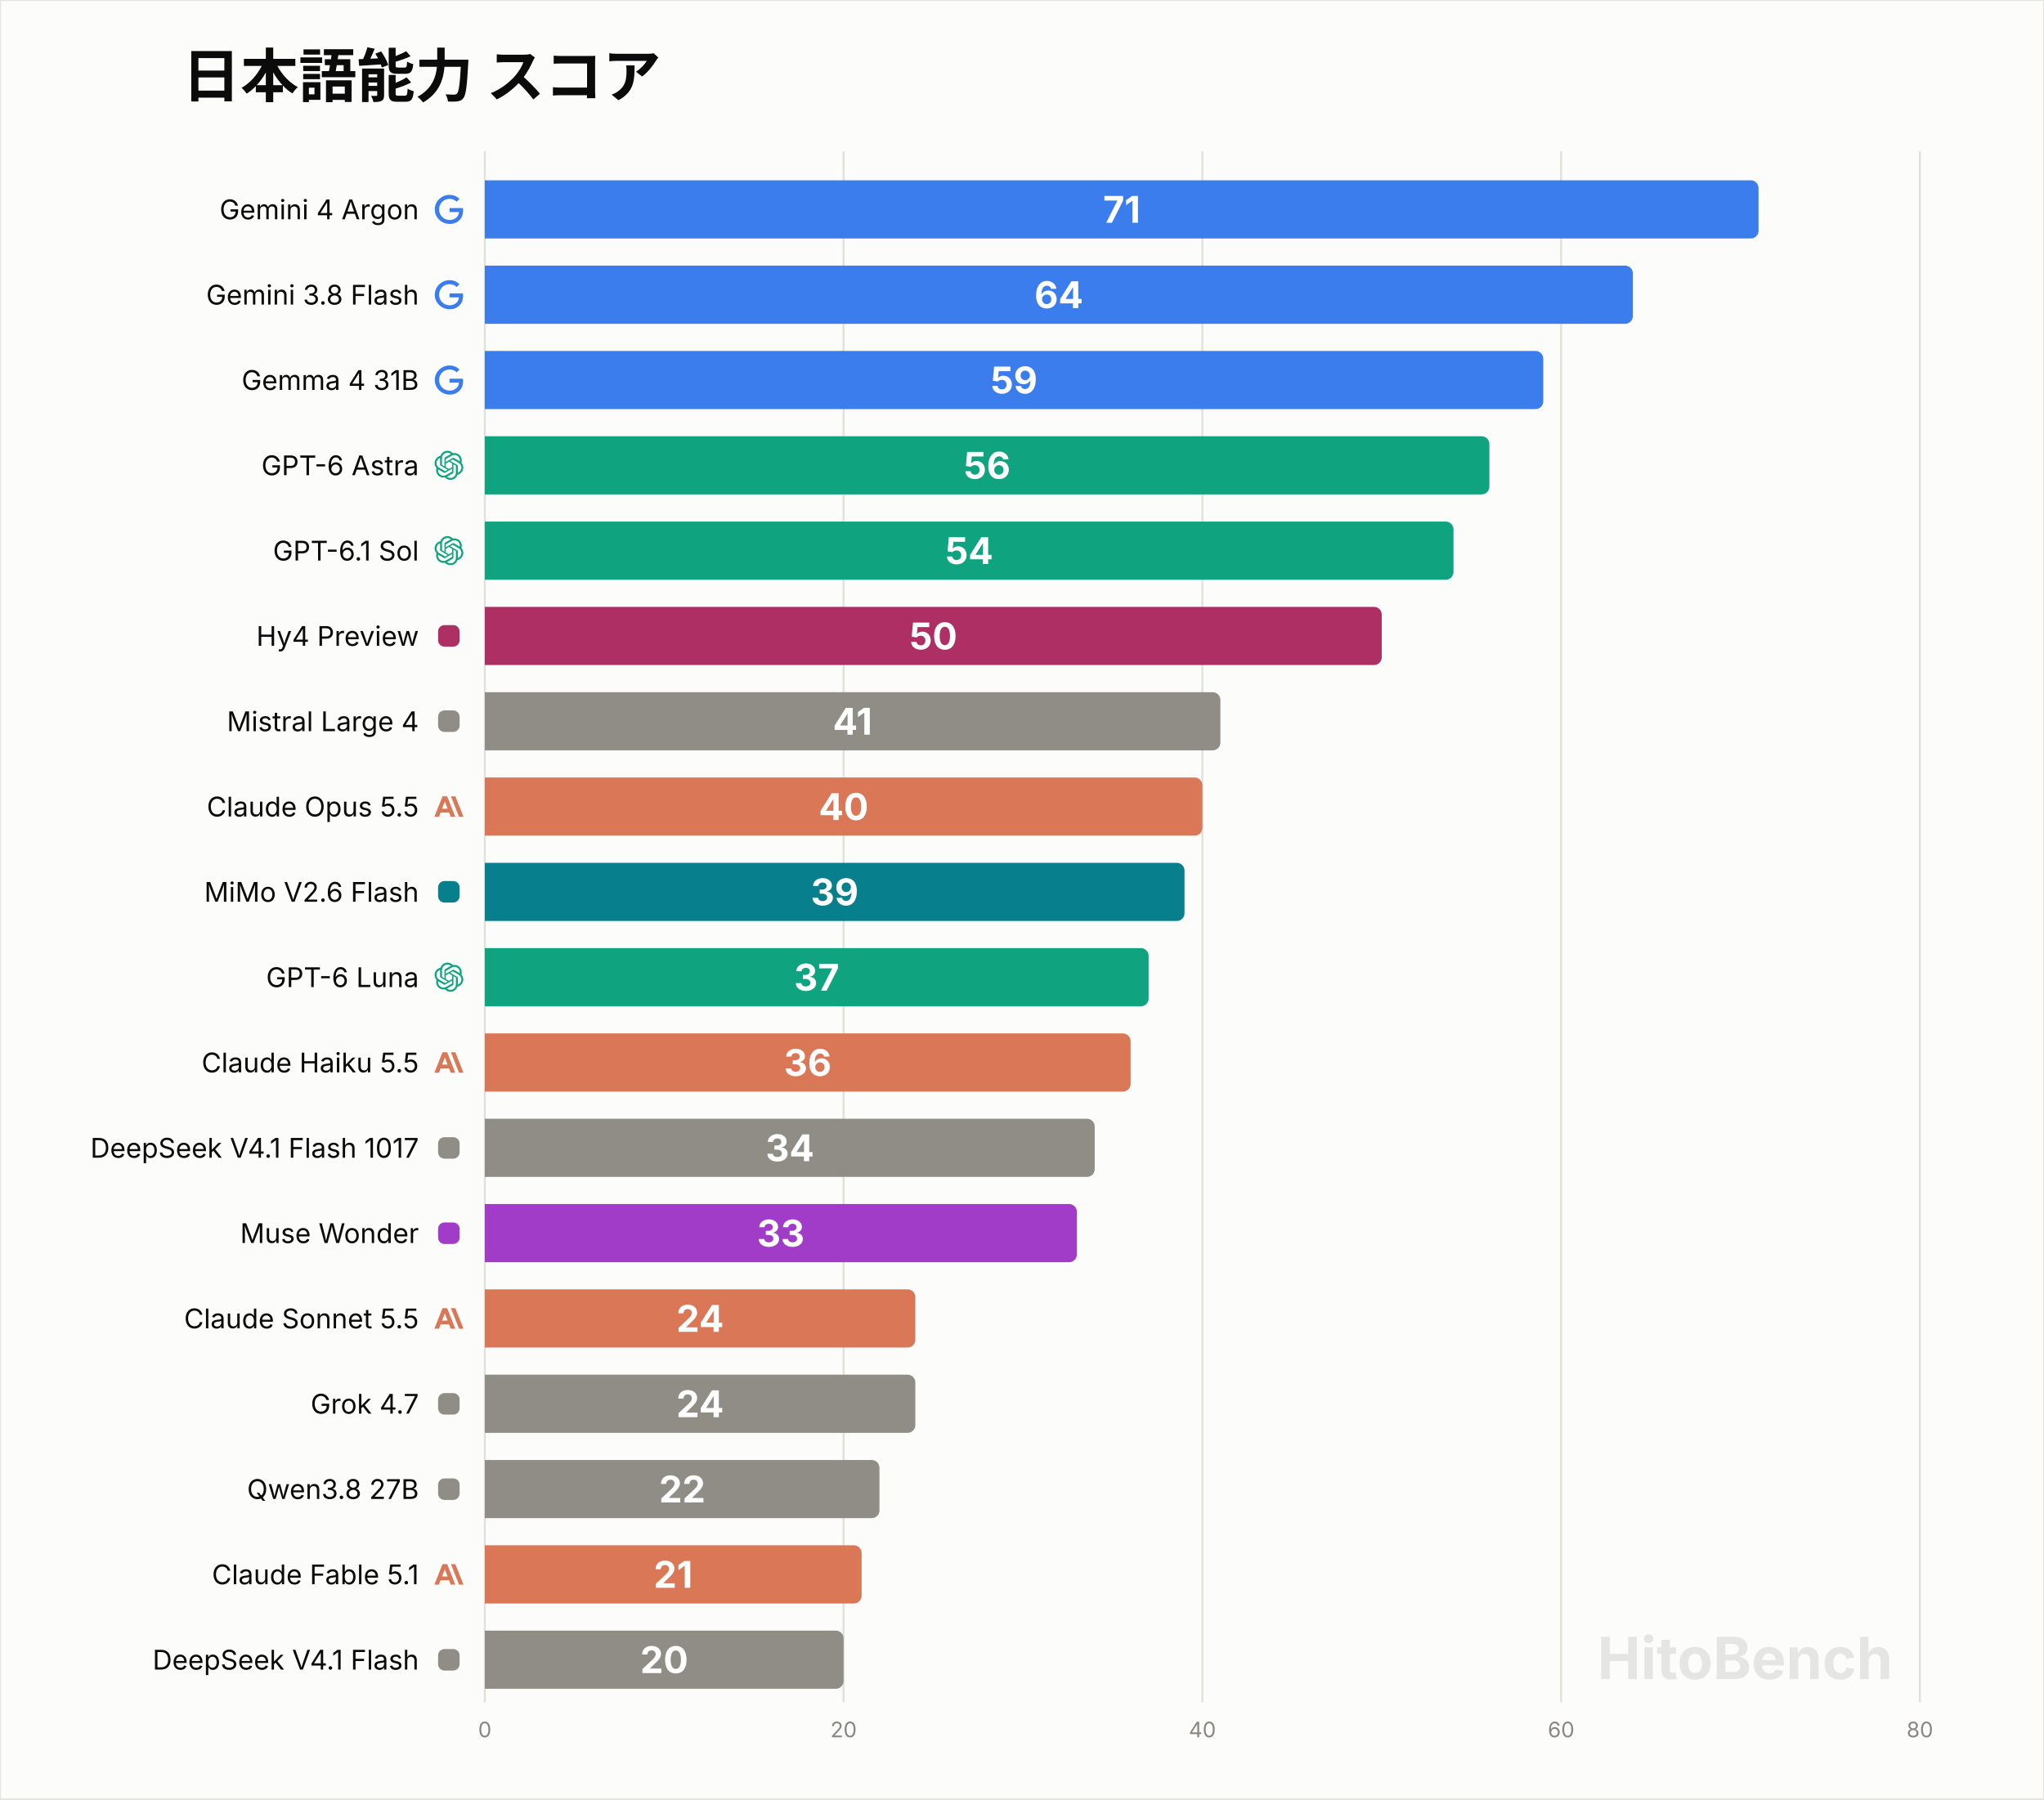
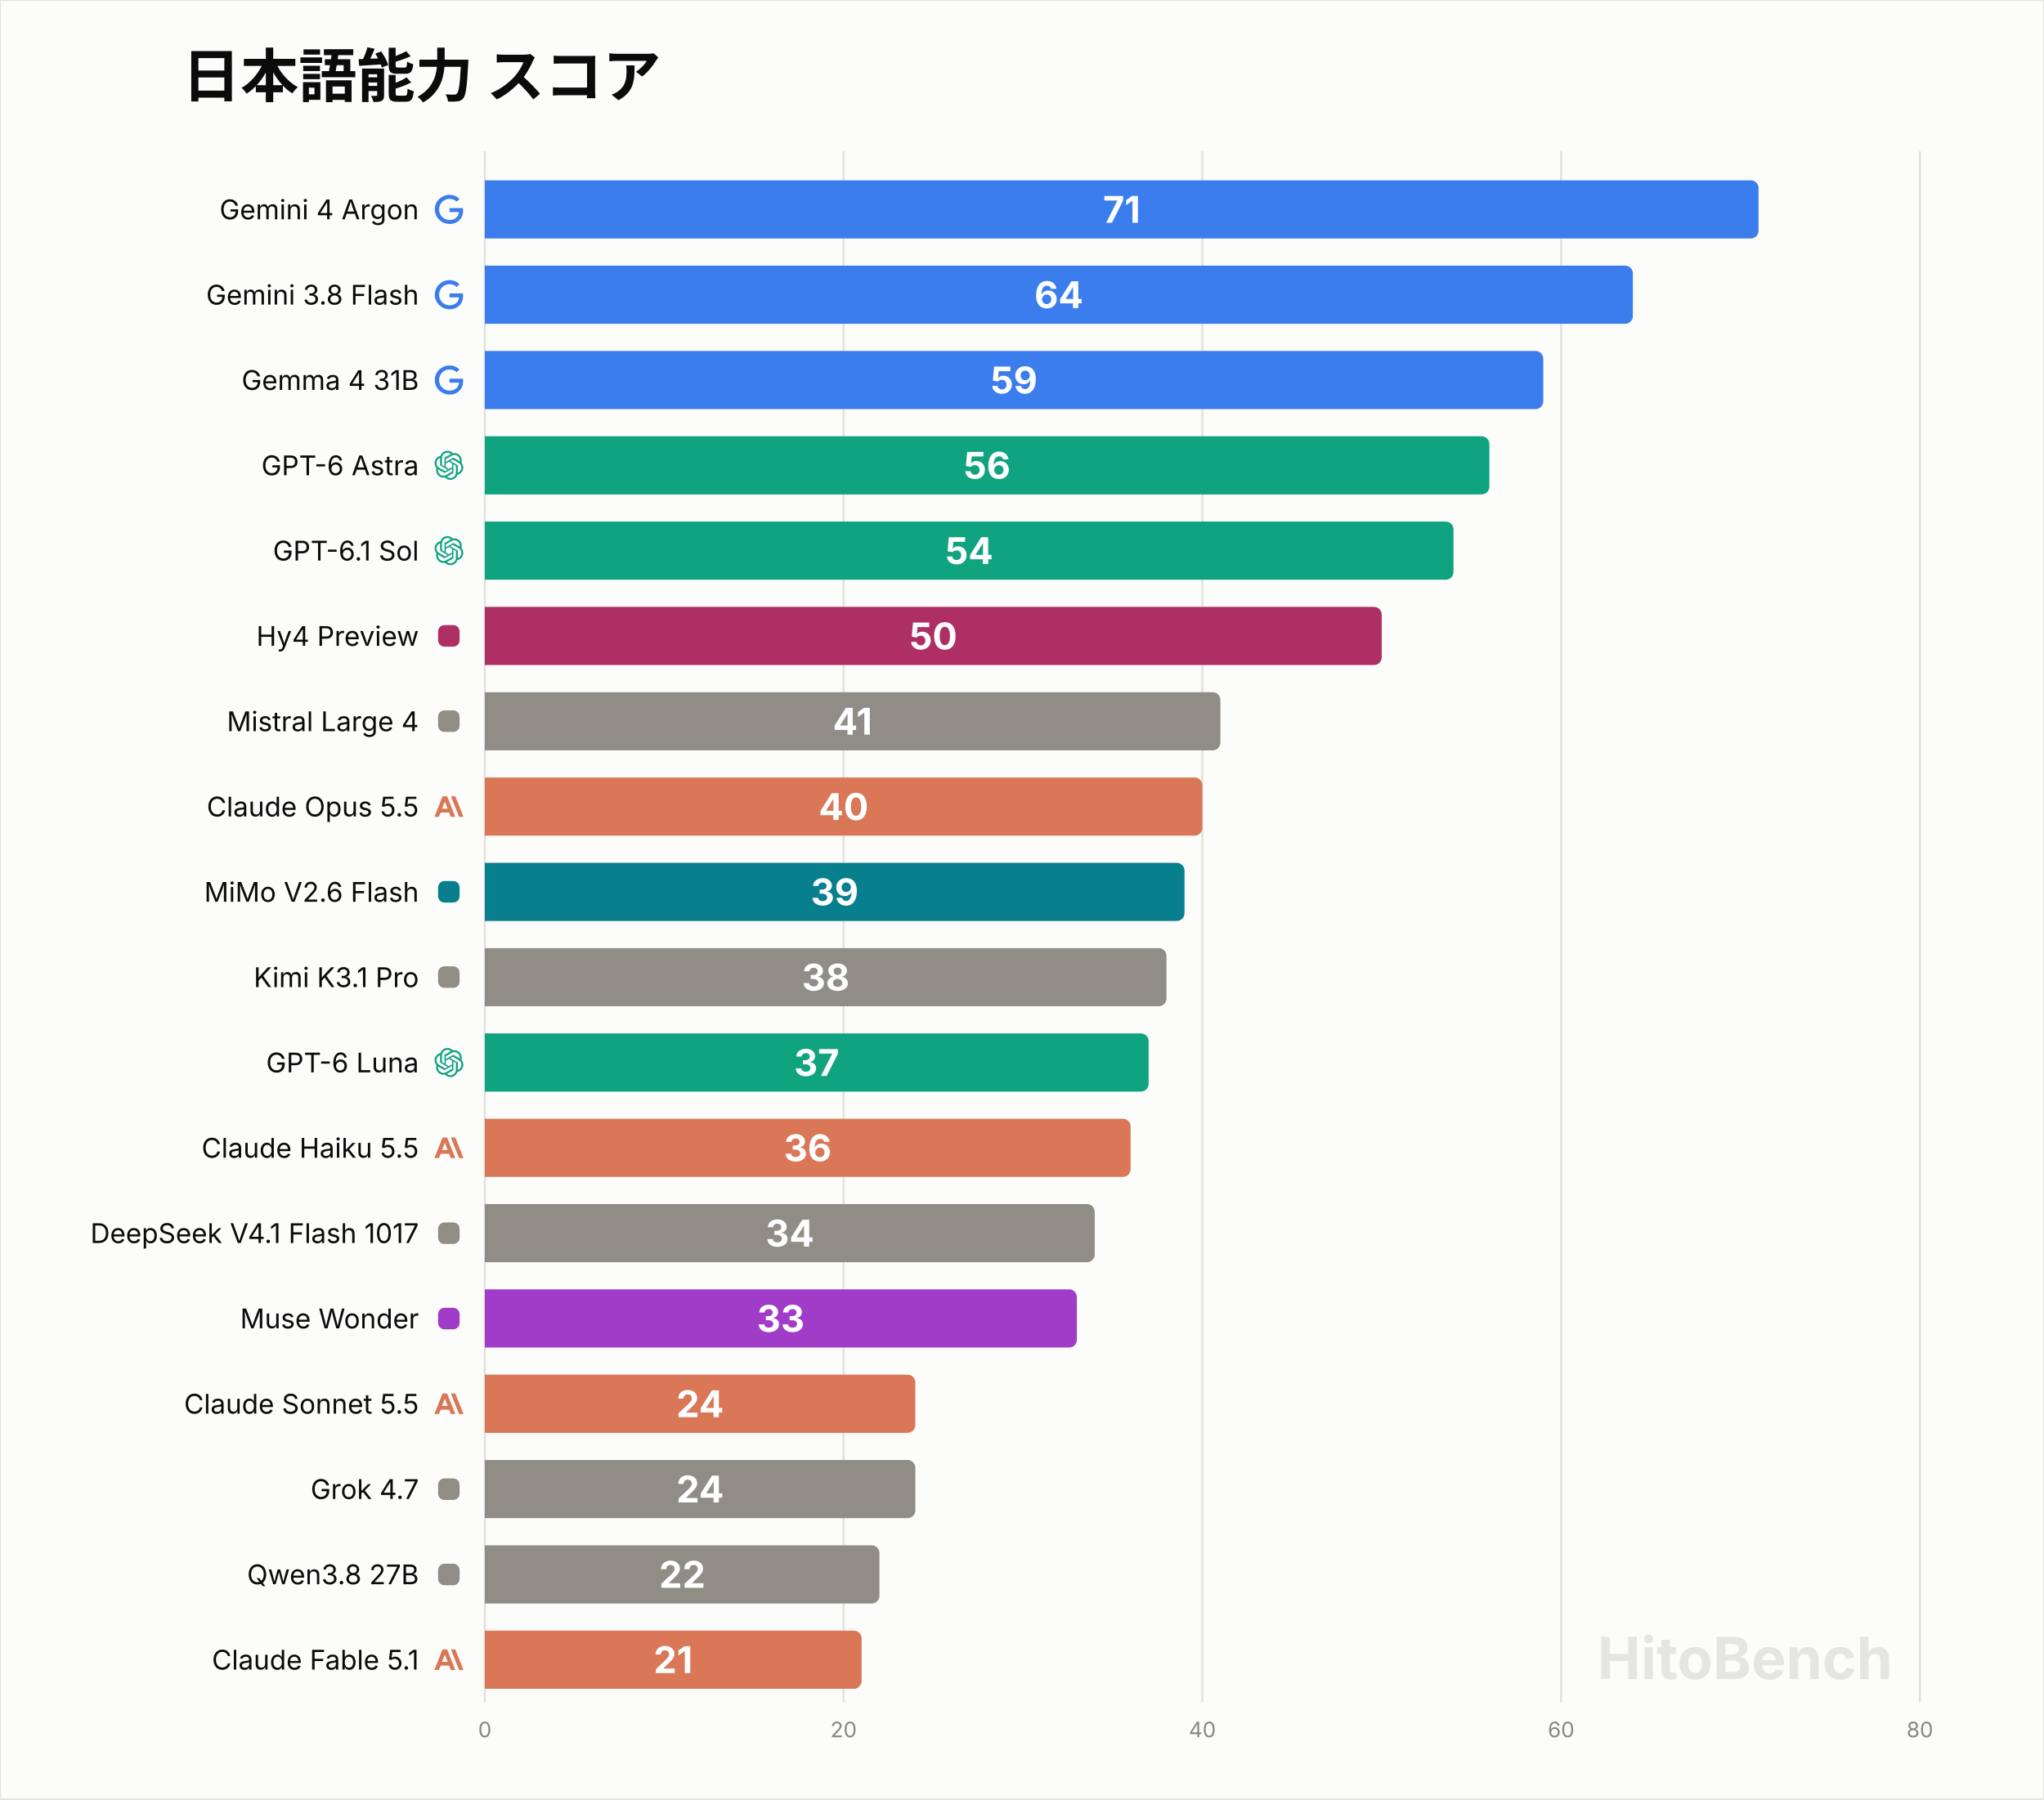
<svg xmlns="http://www.w3.org/2000/svg" viewBox="0 0 1054 928" width="1054" height="928" font-family="system-ui, -apple-system, 'Segoe UI', 'Hiragino Kaku Gothic ProN', 'Noto Sans JP', sans-serif" role="img">
  <rect x="0" y="0" width="1054" height="928" fill="#fcfcfb" stroke="#e5e4de" />
  <text fill="#0b0b0b" font-size="30" font-weight="700" x="94" y="50">日本語能力 スコア</text>
  <g transform="translate(18 58)">
    <line stroke="#e1e0d9" stroke-width="1" x1="232.0" y1="20" x2="232.0" y2="820" />
    <line stroke="#e1e0d9" stroke-width="1" x1="417.0" y1="20" x2="417.0" y2="820" />
    <line stroke="#e1e0d9" stroke-width="1" x1="602.0" y1="20" x2="602.0" y2="820" />
    <line stroke="#e1e0d9" stroke-width="1" x1="787.0" y1="20" x2="787.0" y2="820" />
    <line stroke="#e1e0d9" stroke-width="1" x1="972.0" y1="20" x2="972.0" y2="820" />
    <text fill="#898781" font-size="11" x="232.0" y="838" text-anchor="middle">0</text>
    <text fill="#898781" font-size="11" x="417.0" y="838" text-anchor="middle">20</text>
    <text fill="#898781" font-size="11" x="602.0" y="838" text-anchor="middle">40</text>
    <text fill="#898781" font-size="11" x="787.0" y="838" text-anchor="middle">60</text>
    <text fill="#898781" font-size="11" x="972.0" y="838" text-anchor="middle">80</text>
    <text fill="#0b0b0b" fill-opacity="0.09" font-size="30" font-weight="700" x="958.0" y="808.0" text-anchor="end">HitoBench</text>
    <g>
      <path transform="translate(206.0 42.5) scale(0.625)" fill="#3b7ded" d="M12.48 10.92v3.28h7.84c-.24 1.84-.853 3.187-1.787 4.133-1.147 1.147-2.933 2.4-6.053 2.4-4.827 0-8.6-3.893-8.6-8.72s3.773-8.72 8.6-8.72c2.6 0 4.507 1.027 5.907 2.347l2.307-2.307C18.747 1.44 16.133 0 12.48 0 5.867 0 .307 5.387.307 12s5.56 12 12.173 12c3.573 0 6.267-1.173 8.373-3.36 2.16-2.16 2.84-5.213 2.84-7.667 0-.76-.053-1.467-.173-2.053H12.48z" />
      <text fill="#0b0b0b" font-size="14" x="198" y="50" text-anchor="end" dominant-baseline="central">Gemini 4 Argon</text>
      <path fill="#3b7ded" d="M232.0 35.0 H884.8 a4 4 0 0 1 4 4 V61.0 a4 4 0 0 1 -4 4 H232.0 Z" />
      <text fill="#ffffff" font-size="19" font-weight="700" x="560.4" y="50" text-anchor="middle" dominant-baseline="central">71</text>
    </g>
    <g>
      <path transform="translate(206.0 86.5) scale(0.625)" fill="#3b7ded" d="M12.48 10.92v3.28h7.84c-.24 1.84-.853 3.187-1.787 4.133-1.147 1.147-2.933 2.4-6.053 2.4-4.827 0-8.6-3.893-8.6-8.72s3.773-8.72 8.6-8.72c2.6 0 4.507 1.027 5.907 2.347l2.307-2.307C18.747 1.44 16.133 0 12.48 0 5.867 0 .307 5.387.307 12s5.56 12 12.173 12c3.573 0 6.267-1.173 8.373-3.36 2.16-2.16 2.84-5.213 2.84-7.667 0-.76-.053-1.467-.173-2.053H12.48z" />
      <text fill="#0b0b0b" font-size="14" x="198" y="94" text-anchor="end" dominant-baseline="central">Gemini 3.8 Flash</text>
      <path fill="#3b7ded" d="M232.0 79.0 H820.0 a4 4 0 0 1 4 4 V105.0 a4 4 0 0 1 -4 4 H232.0 Z" />
      <text fill="#ffffff" font-size="19" font-weight="700" x="528.0" y="94" text-anchor="middle" dominant-baseline="central">64</text>
    </g>
    <g>
      <path transform="translate(206.0 130.5) scale(0.625)" fill="#3b7ded" d="M12.48 10.92v3.28h7.84c-.24 1.84-.853 3.187-1.787 4.133-1.147 1.147-2.933 2.4-6.053 2.4-4.827 0-8.6-3.893-8.6-8.72s3.773-8.72 8.6-8.72c2.6 0 4.507 1.027 5.907 2.347l2.307-2.307C18.747 1.44 16.133 0 12.48 0 5.867 0 .307 5.387.307 12s5.56 12 12.173 12c3.573 0 6.267-1.173 8.373-3.36 2.16-2.16 2.84-5.213 2.84-7.667 0-.76-.053-1.467-.173-2.053H12.48z" />
      <text fill="#0b0b0b" font-size="14" x="198" y="138" text-anchor="end" dominant-baseline="central">Gemma 4 31B</text>
      <path fill="#3b7ded" d="M232.0 123.0 H773.8 a4 4 0 0 1 4 4 V149.0 a4 4 0 0 1 -4 4 H232.0 Z" />
      <text fill="#ffffff" font-size="19" font-weight="700" x="504.9" y="138" text-anchor="middle" dominant-baseline="central">59</text>
    </g>
    <g>
      <path transform="translate(206.0 174.5) scale(0.625)" fill="#10a37f" d="M22.282 9.821a5.985 5.985 0 0 0-.516-4.911 6.046 6.046 0 0 0-6.51-2.9A6.065 6.065 0 0 0 4.981 4.182a5.985 5.985 0 0 0-3.998 2.9 6.046 6.046 0 0 0 .743 7.097 5.98 5.98 0 0 0 .511 4.911 6.051 6.051 0 0 0 6.515 2.9A5.985 5.985 0 0 0 13.26 24a6.056 6.056 0 0 0 5.772-4.206 5.989 5.989 0 0 0 3.998-2.9 6.056 6.056 0 0 0-.748-7.073zm-9.022 12.608a4.476 4.476 0 0 1-2.876-1.041l.142-.08 4.778-2.758a.795.795 0 0 0 .393-.681v-6.737l2.02 1.169a.071.071 0 0 1 .038.052v5.583a4.504 4.504 0 0 1-4.495 4.494zm-9.661-4.125a4.471 4.471 0 0 1-.535-3.014l.142.085 4.783 2.758a.771.771 0 0 0 .781 0l5.843-3.369v2.332a.08.08 0 0 1-.033.061L9.74 19.95a4.499 4.499 0 0 1-6.141-1.646zM2.341 7.896a4.485 4.485 0 0 1 2.365-1.973V11.6a.766.766 0 0 0 .388.676l5.814 3.354-2.02 1.169a.076.076 0 0 1-.071 0l-4.83-2.787A4.504 4.504 0 0 1 2.341 7.872zm16.596 3.856L13.104 8.364 15.119 7.2a.076.076 0 0 1 .071 0l4.83 2.791a4.494 4.494 0 0 1-.676 8.104v-5.677a.79.79 0 0 0-.407-.667zm2.011-3.023l-.142-.085-4.774-2.782a.776.776 0 0 0-.785 0L9.409 9.23V6.897a.066.066 0 0 1 .028-.061l4.83-2.787a4.499 4.499 0 0 1 6.68 4.66zM8.306 12.863l-2.02-1.164a.08.08 0 0 1-.038-.057V6.074a4.499 4.499 0 0 1 7.376-3.454l-.142.081L8.704 5.459a.795.795 0 0 0-.393.681zm1.098-2.365l2.602-1.5 2.607 1.5v2.999l-2.597 1.5-2.607-1.5Z" />
      <text fill="#0b0b0b" font-size="14" x="198" y="182" text-anchor="end" dominant-baseline="central">GPT-6 Astra</text>
      <path fill="#10a37f" d="M232.0 167.0 H746.0 a4 4 0 0 1 4 4 V193.0 a4 4 0 0 1 -4 4 H232.0 Z" />
      <text fill="#ffffff" font-size="19" font-weight="700" x="491.0" y="182" text-anchor="middle" dominant-baseline="central">56</text>
    </g>
    <g>
      <path transform="translate(206.0 218.5) scale(0.625)" fill="#10a37f" d="M22.282 9.821a5.985 5.985 0 0 0-.516-4.911 6.046 6.046 0 0 0-6.51-2.9A6.065 6.065 0 0 0 4.981 4.182a5.985 5.985 0 0 0-3.998 2.9 6.046 6.046 0 0 0 .743 7.097 5.98 5.98 0 0 0 .511 4.911 6.051 6.051 0 0 0 6.515 2.9A5.985 5.985 0 0 0 13.26 24a6.056 6.056 0 0 0 5.772-4.206 5.989 5.989 0 0 0 3.998-2.9 6.056 6.056 0 0 0-.748-7.073zm-9.022 12.608a4.476 4.476 0 0 1-2.876-1.041l.142-.08 4.778-2.758a.795.795 0 0 0 .393-.681v-6.737l2.02 1.169a.071.071 0 0 1 .038.052v5.583a4.504 4.504 0 0 1-4.495 4.494zm-9.661-4.125a4.471 4.471 0 0 1-.535-3.014l.142.085 4.783 2.758a.771.771 0 0 0 .781 0l5.843-3.369v2.332a.08.08 0 0 1-.033.061L9.74 19.95a4.499 4.499 0 0 1-6.141-1.646zM2.341 7.896a4.485 4.485 0 0 1 2.365-1.973V11.6a.766.766 0 0 0 .388.676l5.814 3.354-2.02 1.169a.076.076 0 0 1-.071 0l-4.83-2.787A4.504 4.504 0 0 1 2.341 7.872zm16.596 3.856L13.104 8.364 15.119 7.2a.076.076 0 0 1 .071 0l4.83 2.791a4.494 4.494 0 0 1-.676 8.104v-5.677a.79.79 0 0 0-.407-.667zm2.011-3.023l-.142-.085-4.774-2.782a.776.776 0 0 0-.785 0L9.409 9.23V6.897a.066.066 0 0 1 .028-.061l4.83-2.787a4.499 4.499 0 0 1 6.68 4.66zM8.306 12.863l-2.02-1.164a.08.08 0 0 1-.038-.057V6.074a4.499 4.499 0 0 1 7.376-3.454l-.142.081L8.704 5.459a.795.795 0 0 0-.393.681zm1.098-2.365l2.602-1.5 2.607 1.5v2.999l-2.597 1.5-2.607-1.5Z" />
      <text fill="#0b0b0b" font-size="14" x="198" y="226" text-anchor="end" dominant-baseline="central">GPT-6.1 Sol</text>
      <path fill="#10a37f" d="M232.0 211.0 H727.5 a4 4 0 0 1 4 4 V237.0 a4 4 0 0 1 -4 4 H232.0 Z" />
      <text fill="#ffffff" font-size="19" font-weight="700" x="481.8" y="226" text-anchor="middle" dominant-baseline="central">54</text>
    </g>
    <g>
      <rect x="207.9" y="264.4" width="11.1" height="11.1" rx="3.3" fill="#ad2f63" />
      <text fill="#0b0b0b" font-size="14" x="198" y="270" text-anchor="end" dominant-baseline="central">Hy4 Preview</text>
      <path fill="#ad2f63" d="M232.0 255.0 H690.5 a4 4 0 0 1 4 4 V281.0 a4 4 0 0 1 -4 4 H232.0 Z" />
      <text fill="#ffffff" font-size="19" font-weight="700" x="463.3" y="270" text-anchor="middle" dominant-baseline="central">50</text>
    </g>
    <g>
      <rect x="207.9" y="308.4" width="11.1" height="11.1" rx="3.3" fill="#8f8d85" />
      <text fill="#0b0b0b" font-size="14" x="198" y="314" text-anchor="end" dominant-baseline="central">Mistral Large 4</text>
      <path fill="#8f8d85" d="M232.0 299.0 H607.3 a4 4 0 0 1 4 4 V325.0 a4 4 0 0 1 -4 4 H232.0 Z" />
      <text fill="#ffffff" font-size="19" font-weight="700" x="421.6" y="314" text-anchor="middle" dominant-baseline="central">41</text>
    </g>
    <g>
      <path transform="translate(206.0 350.5) scale(0.625)" fill="#d97757" d="M17.304 3.541h-3.672l6.696 16.918H24Zm-10.608 0L0 20.459h3.744l1.369-3.553h7.005l1.369 3.553h3.744L10.536 3.541Zm-.371 10.223 2.291-5.946 2.291 5.946Z" />
      <text fill="#0b0b0b" font-size="14" x="198" y="358" text-anchor="end" dominant-baseline="central">Claude Opus 5.5</text>
      <path fill="#d97757" d="M232.0 343.0 H598.0 a4 4 0 0 1 4 4 V369.0 a4 4 0 0 1 -4 4 H232.0 Z" />
      <text fill="#ffffff" font-size="19" font-weight="700" x="417.0" y="358" text-anchor="middle" dominant-baseline="central">40</text>
    </g>
    <g>
      <rect x="207.9" y="396.4" width="11.1" height="11.1" rx="3.3" fill="#087f8c" />
      <text fill="#0b0b0b" font-size="14" x="198" y="402" text-anchor="end" dominant-baseline="central">MiMo V2.6 Flash</text>
      <path fill="#087f8c" d="M232.0 387.0 H588.8 a4 4 0 0 1 4 4 V413.0 a4 4 0 0 1 -4 4 H232.0 Z" />
      <text fill="#ffffff" font-size="19" font-weight="700" x="412.4" y="402" text-anchor="middle" dominant-baseline="central">39</text>
    </g>
    <g>
-       <path transform="translate(206.0 438.5) scale(0.625)" fill="#10a37f" d="M22.282 9.821a5.985 5.985 0 0 0-.516-4.911 6.046 6.046 0 0 0-6.51-2.9A6.065 6.065 0 0 0 4.981 4.182a5.985 5.985 0 0 0-3.998 2.9 6.046 6.046 0 0 0 .743 7.097 5.98 5.98 0 0 0 .511 4.911 6.051 6.051 0 0 0 6.515 2.9A5.985 5.985 0 0 0 13.26 24a6.056 6.056 0 0 0 5.772-4.206 5.989 5.989 0 0 0 3.998-2.9 6.056 6.056 0 0 0-.748-7.073zm-9.022 12.608a4.476 4.476 0 0 1-2.876-1.041l.142-.08 4.778-2.758a.795.795 0 0 0 .393-.681v-6.737l2.02 1.169a.071.071 0 0 1 .038.052v5.583a4.504 4.504 0 0 1-4.495 4.494zm-9.661-4.125a4.471 4.471 0 0 1-.535-3.014l.142.085 4.783 2.758a.771.771 0 0 0 .781 0l5.843-3.369v2.332a.08.08 0 0 1-.033.061L9.74 19.95a4.499 4.499 0 0 1-6.141-1.646zM2.341 7.896a4.485 4.485 0 0 1 2.365-1.973V11.6a.766.766 0 0 0 .388.676l5.814 3.354-2.02 1.169a.076.076 0 0 1-.071 0l-4.83-2.787A4.504 4.504 0 0 1 2.341 7.872zm16.596 3.856L13.104 8.364 15.119 7.2a.076.076 0 0 1 .071 0l4.83 2.791a4.494 4.494 0 0 1-.676 8.104v-5.677a.79.79 0 0 0-.407-.667zm2.011-3.023l-.142-.085-4.774-2.782a.776.776 0 0 0-.785 0L9.409 9.23V6.897a.066.066 0 0 1 .028-.061l4.83-2.787a4.499 4.499 0 0 1 6.68 4.66zM8.306 12.863l-2.02-1.164a.08.08 0 0 1-.038-.057V6.074a4.499 4.499 0 0 1 7.376-3.454l-.142.081L8.704 5.459a.795.795 0 0 0-.393.681zm1.098-2.365l2.602-1.5 2.607 1.5v2.999l-2.597 1.5-2.607-1.5Z" />
-       <text fill="#0b0b0b" font-size="14" x="198" y="446" text-anchor="end" dominant-baseline="central">GPT-6 Luna</text>
-       <path fill="#10a37f" d="M232.0 431.0 H570.3 a4 4 0 0 1 4 4 V457.0 a4 4 0 0 1 -4 4 H232.0 Z" />
-       <text fill="#ffffff" font-size="19" font-weight="700" x="403.1" y="446" text-anchor="middle" dominant-baseline="central">37</text>
+       <rect x="207.9" y="440.4" width="11.1" height="11.1" rx="3.3" fill="#8f8d85" />
+       <text fill="#0b0b0b" font-size="14" x="198" y="446" text-anchor="end" dominant-baseline="central">Kimi K3.1 Pro</text>
+       <path fill="#8f8d85" d="M232.0 431.0 H579.5 a4 4 0 0 1 4 4 V457.0 a4 4 0 0 1 -4 4 H232.0 Z" />
+       <text fill="#ffffff" font-size="19" font-weight="700" x="407.8" y="446" text-anchor="middle" dominant-baseline="central">38</text>
    </g>
    <g>
-       <path transform="translate(206.0 482.5) scale(0.625)" fill="#d97757" d="M17.304 3.541h-3.672l6.696 16.918H24Zm-10.608 0L0 20.459h3.744l1.369-3.553h7.005l1.369 3.553h3.744L10.536 3.541Zm-.371 10.223 2.291-5.946 2.291 5.946Z" />
-       <text fill="#0b0b0b" font-size="14" x="198" y="490" text-anchor="end" dominant-baseline="central">Claude Haiku 5.5</text>
-       <path fill="#d97757" d="M232.0 475.0 H561.0 a4 4 0 0 1 4 4 V501.0 a4 4 0 0 1 -4 4 H232.0 Z" />
-       <text fill="#ffffff" font-size="19" font-weight="700" x="398.5" y="490" text-anchor="middle" dominant-baseline="central">36</text>
+       <path transform="translate(206.0 482.5) scale(0.625)" fill="#10a37f" d="M22.282 9.821a5.985 5.985 0 0 0-.516-4.911 6.046 6.046 0 0 0-6.51-2.9A6.065 6.065 0 0 0 4.981 4.182a5.985 5.985 0 0 0-3.998 2.9 6.046 6.046 0 0 0 .743 7.097 5.98 5.98 0 0 0 .511 4.911 6.051 6.051 0 0 0 6.515 2.9A5.985 5.985 0 0 0 13.26 24a6.056 6.056 0 0 0 5.772-4.206 5.989 5.989 0 0 0 3.998-2.9 6.056 6.056 0 0 0-.748-7.073zm-9.022 12.608a4.476 4.476 0 0 1-2.876-1.041l.142-.08 4.778-2.758a.795.795 0 0 0 .393-.681v-6.737l2.02 1.169a.071.071 0 0 1 .038.052v5.583a4.504 4.504 0 0 1-4.495 4.494zm-9.661-4.125a4.471 4.471 0 0 1-.535-3.014l.142.085 4.783 2.758a.771.771 0 0 0 .781 0l5.843-3.369v2.332a.08.08 0 0 1-.033.061L9.74 19.95a4.499 4.499 0 0 1-6.141-1.646zM2.341 7.896a4.485 4.485 0 0 1 2.365-1.973V11.6a.766.766 0 0 0 .388.676l5.814 3.354-2.02 1.169a.076.076 0 0 1-.071 0l-4.83-2.787A4.504 4.504 0 0 1 2.341 7.872zm16.596 3.856L13.104 8.364 15.119 7.2a.076.076 0 0 1 .071 0l4.83 2.791a4.494 4.494 0 0 1-.676 8.104v-5.677a.79.79 0 0 0-.407-.667zm2.011-3.023l-.142-.085-4.774-2.782a.776.776 0 0 0-.785 0L9.409 9.23V6.897a.066.066 0 0 1 .028-.061l4.83-2.787a4.499 4.499 0 0 1 6.68 4.66zM8.306 12.863l-2.02-1.164a.08.08 0 0 1-.038-.057V6.074a4.499 4.499 0 0 1 7.376-3.454l-.142.081L8.704 5.459a.795.795 0 0 0-.393.681zm1.098-2.365l2.602-1.5 2.607 1.5v2.999l-2.597 1.5-2.607-1.5Z" />
+       <text fill="#0b0b0b" font-size="14" x="198" y="490" text-anchor="end" dominant-baseline="central">GPT-6 Luna</text>
+       <path fill="#10a37f" d="M232.0 475.0 H570.3 a4 4 0 0 1 4 4 V501.0 a4 4 0 0 1 -4 4 H232.0 Z" />
+       <text fill="#ffffff" font-size="19" font-weight="700" x="403.1" y="490" text-anchor="middle" dominant-baseline="central">37</text>
    </g>
    <g>
-       <rect x="207.9" y="528.5" width="11.1" height="11.1" rx="3.3" fill="#8f8d85" />
-       <text fill="#0b0b0b" font-size="14" x="198" y="534" text-anchor="end" dominant-baseline="central">DeepSeek V4.1 Flash 1017</text>
-       <path fill="#8f8d85" d="M232.0 519.0 H542.5 a4 4 0 0 1 4 4 V545.0 a4 4 0 0 1 -4 4 H232.0 Z" />
-       <text fill="#ffffff" font-size="19" font-weight="700" x="389.3" y="534" text-anchor="middle" dominant-baseline="central">34</text>
+       <path transform="translate(206.0 526.5) scale(0.625)" fill="#d97757" d="M17.304 3.541h-3.672l6.696 16.918H24Zm-10.608 0L0 20.459h3.744l1.369-3.553h7.005l1.369 3.553h3.744L10.536 3.541Zm-.371 10.223 2.291-5.946 2.291 5.946Z" />
+       <text fill="#0b0b0b" font-size="14" x="198" y="534" text-anchor="end" dominant-baseline="central">Claude Haiku 5.5</text>
+       <path fill="#d97757" d="M232.0 519.0 H561.0 a4 4 0 0 1 4 4 V545.0 a4 4 0 0 1 -4 4 H232.0 Z" />
+       <text fill="#ffffff" font-size="19" font-weight="700" x="398.5" y="534" text-anchor="middle" dominant-baseline="central">36</text>
    </g>
    <g>
-       <rect x="207.9" y="572.5" width="11.1" height="11.1" rx="3.3" fill="#a13cc9" />
-       <text fill="#0b0b0b" font-size="14" x="198" y="578" text-anchor="end" dominant-baseline="central">Muse Wonder</text>
-       <path fill="#a13cc9" d="M232.0 563.0 H533.3 a4 4 0 0 1 4 4 V589.0 a4 4 0 0 1 -4 4 H232.0 Z" />
-       <text fill="#ffffff" font-size="19" font-weight="700" x="384.6" y="578" text-anchor="middle" dominant-baseline="central">33</text>
+       <rect x="207.9" y="572.5" width="11.1" height="11.1" rx="3.3" fill="#8f8d85" />
+       <text fill="#0b0b0b" font-size="14" x="198" y="578" text-anchor="end" dominant-baseline="central">DeepSeek V4.1 Flash 1017</text>
+       <path fill="#8f8d85" d="M232.0 563.0 H542.5 a4 4 0 0 1 4 4 V589.0 a4 4 0 0 1 -4 4 H232.0 Z" />
+       <text fill="#ffffff" font-size="19" font-weight="700" x="389.3" y="578" text-anchor="middle" dominant-baseline="central">34</text>
    </g>
    <g>
-       <path transform="translate(206.0 614.5) scale(0.625)" fill="#d97757" d="M17.304 3.541h-3.672l6.696 16.918H24Zm-10.608 0L0 20.459h3.744l1.369-3.553h7.005l1.369 3.553h3.744L10.536 3.541Zm-.371 10.223 2.291-5.946 2.291 5.946Z" />
-       <text fill="#0b0b0b" font-size="14" x="198" y="622" text-anchor="end" dominant-baseline="central">Claude Sonnet 5.5</text>
-       <path fill="#d97757" d="M232.0 607.0 H450.0 a4 4 0 0 1 4 4 V633.0 a4 4 0 0 1 -4 4 H232.0 Z" />
-       <text fill="#ffffff" font-size="19" font-weight="700" x="343.0" y="622" text-anchor="middle" dominant-baseline="central">24</text>
+       <rect x="207.9" y="616.5" width="11.1" height="11.1" rx="3.3" fill="#a13cc9" />
+       <text fill="#0b0b0b" font-size="14" x="198" y="622" text-anchor="end" dominant-baseline="central">Muse Wonder</text>
+       <path fill="#a13cc9" d="M232.0 607.0 H533.3 a4 4 0 0 1 4 4 V633.0 a4 4 0 0 1 -4 4 H232.0 Z" />
+       <text fill="#ffffff" font-size="19" font-weight="700" x="384.6" y="622" text-anchor="middle" dominant-baseline="central">33</text>
    </g>
    <g>
-       <rect x="207.9" y="660.5" width="11.1" height="11.1" rx="3.3" fill="#8f8d85" />
-       <text fill="#0b0b0b" font-size="14" x="198" y="666" text-anchor="end" dominant-baseline="central">Grok 4.7</text>
-       <path fill="#8f8d85" d="M232.0 651.0 H450.0 a4 4 0 0 1 4 4 V677.0 a4 4 0 0 1 -4 4 H232.0 Z" />
+       <path transform="translate(206.0 658.5) scale(0.625)" fill="#d97757" d="M17.304 3.541h-3.672l6.696 16.918H24Zm-10.608 0L0 20.459h3.744l1.369-3.553h7.005l1.369 3.553h3.744L10.536 3.541Zm-.371 10.223 2.291-5.946 2.291 5.946Z" />
+       <text fill="#0b0b0b" font-size="14" x="198" y="666" text-anchor="end" dominant-baseline="central">Claude Sonnet 5.5</text>
+       <path fill="#d97757" d="M232.0 651.0 H450.0 a4 4 0 0 1 4 4 V677.0 a4 4 0 0 1 -4 4 H232.0 Z" />
      <text fill="#ffffff" font-size="19" font-weight="700" x="343.0" y="666" text-anchor="middle" dominant-baseline="central">24</text>
    </g>
    <g>
      <rect x="207.9" y="704.5" width="11.1" height="11.1" rx="3.3" fill="#8f8d85" />
-       <text fill="#0b0b0b" font-size="14" x="198" y="710" text-anchor="end" dominant-baseline="central">Qwen3.8 27B</text>
-       <path fill="#8f8d85" d="M232.0 695.0 H431.5 a4 4 0 0 1 4 4 V721.0 a4 4 0 0 1 -4 4 H232.0 Z" />
-       <text fill="#ffffff" font-size="19" font-weight="700" x="333.8" y="710" text-anchor="middle" dominant-baseline="central">22</text>
+       <text fill="#0b0b0b" font-size="14" x="198" y="710" text-anchor="end" dominant-baseline="central">Grok 4.7</text>
+       <path fill="#8f8d85" d="M232.0 695.0 H450.0 a4 4 0 0 1 4 4 V721.0 a4 4 0 0 1 -4 4 H232.0 Z" />
+       <text fill="#ffffff" font-size="19" font-weight="700" x="343.0" y="710" text-anchor="middle" dominant-baseline="central">24</text>
    </g>
    <g>
-       <path transform="translate(206.0 746.5) scale(0.625)" fill="#d97757" d="M17.304 3.541h-3.672l6.696 16.918H24Zm-10.608 0L0 20.459h3.744l1.369-3.553h7.005l1.369 3.553h3.744L10.536 3.541Zm-.371 10.223 2.291-5.946 2.291 5.946Z" />
-       <text fill="#0b0b0b" font-size="14" x="198" y="754" text-anchor="end" dominant-baseline="central">Claude Fable 5.1</text>
-       <path fill="#d97757" d="M232.0 739.0 H422.3 a4 4 0 0 1 4 4 V765.0 a4 4 0 0 1 -4 4 H232.0 Z" />
-       <text fill="#ffffff" font-size="19" font-weight="700" x="329.1" y="754" text-anchor="middle" dominant-baseline="central">21</text>
+       <rect x="207.9" y="748.5" width="11.1" height="11.1" rx="3.3" fill="#8f8d85" />
+       <text fill="#0b0b0b" font-size="14" x="198" y="754" text-anchor="end" dominant-baseline="central">Qwen3.8 27B</text>
+       <path fill="#8f8d85" d="M232.0 739.0 H431.5 a4 4 0 0 1 4 4 V765.0 a4 4 0 0 1 -4 4 H232.0 Z" />
+       <text fill="#ffffff" font-size="19" font-weight="700" x="333.8" y="754" text-anchor="middle" dominant-baseline="central">22</text>
    </g>
    <g>
-       <rect x="207.9" y="792.5" width="11.1" height="11.1" rx="3.3" fill="#8f8d85" />
-       <text fill="#0b0b0b" font-size="14" x="198" y="798" text-anchor="end" dominant-baseline="central">DeepSeek V4.1 Flash</text>
-       <path fill="#8f8d85" d="M232.0 783.0 H413.0 a4 4 0 0 1 4 4 V809.0 a4 4 0 0 1 -4 4 H232.0 Z" />
-       <text fill="#ffffff" font-size="19" font-weight="700" x="324.5" y="798" text-anchor="middle" dominant-baseline="central">20</text>
+       <path transform="translate(206.0 790.5) scale(0.625)" fill="#d97757" d="M17.304 3.541h-3.672l6.696 16.918H24Zm-10.608 0L0 20.459h3.744l1.369-3.553h7.005l1.369 3.553h3.744L10.536 3.541Zm-.371 10.223 2.291-5.946 2.291 5.946Z" />
+       <text fill="#0b0b0b" font-size="14" x="198" y="798" text-anchor="end" dominant-baseline="central">Claude Fable 5.1</text>
+       <path fill="#d97757" d="M232.0 783.0 H422.3 a4 4 0 0 1 4 4 V809.0 a4 4 0 0 1 -4 4 H232.0 Z" />
+       <text fill="#ffffff" font-size="19" font-weight="700" x="329.1" y="798" text-anchor="middle" dominant-baseline="central">21</text>
    </g>
  </g>
</svg>
